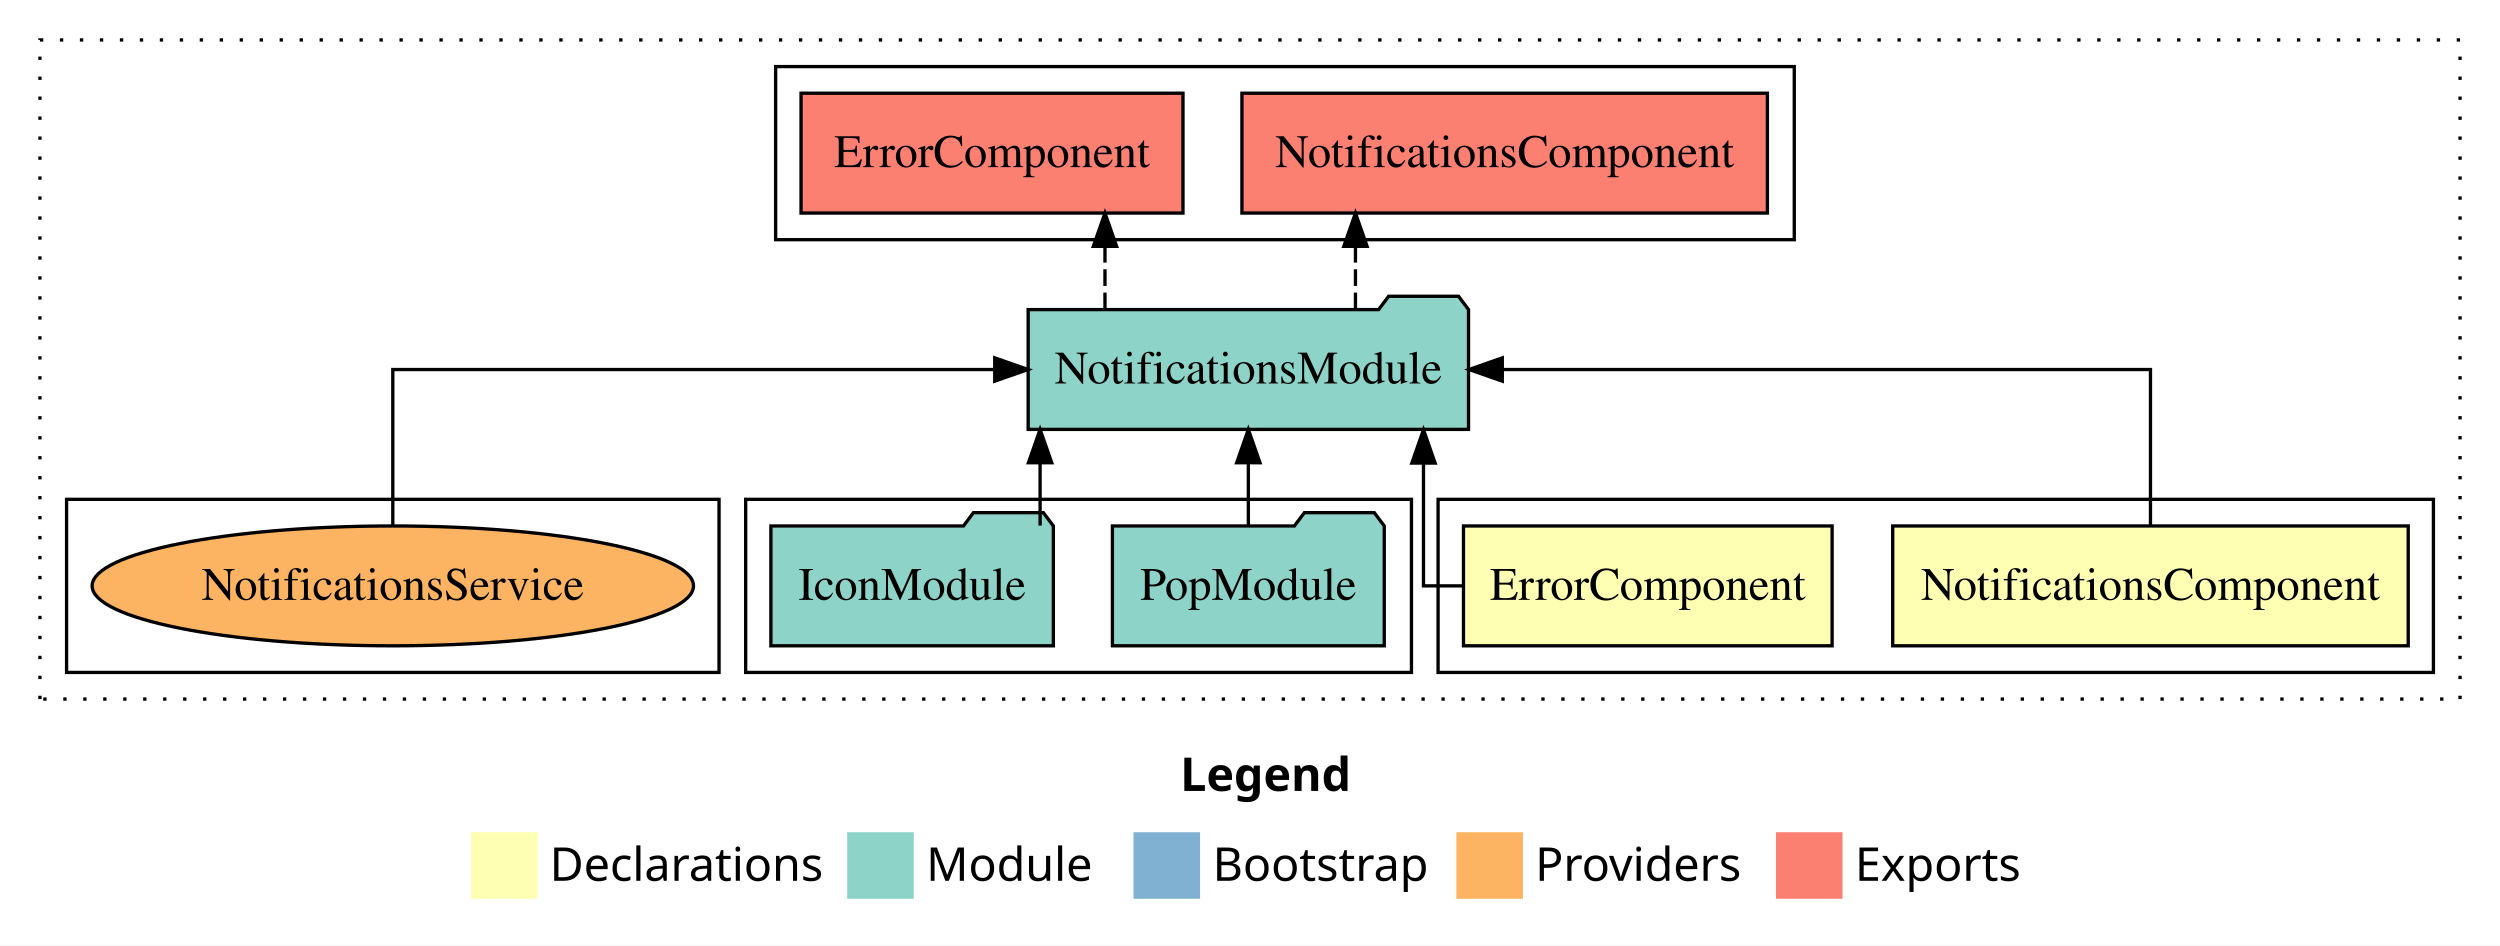
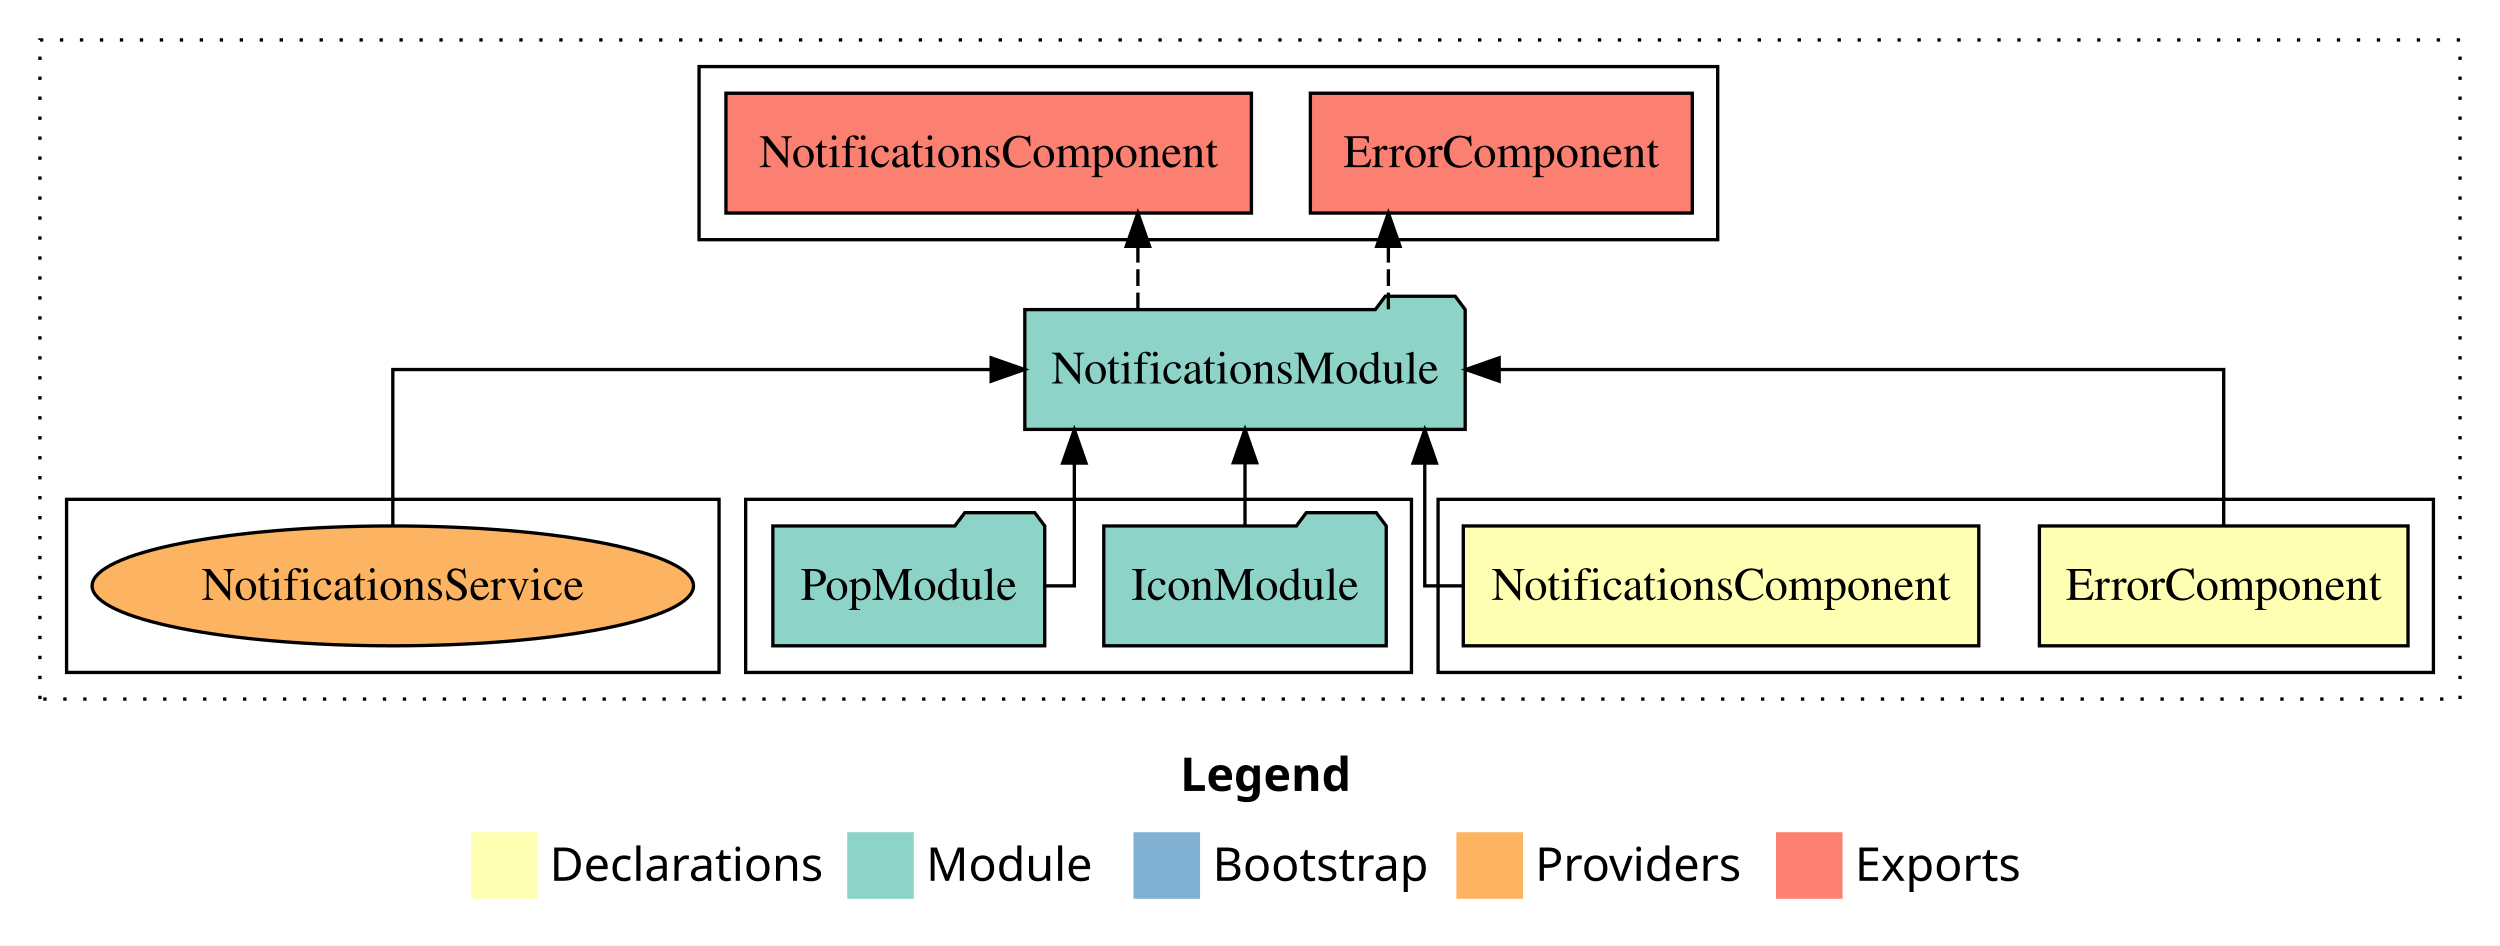
<svg xmlns="http://www.w3.org/2000/svg" width="751pt" height="284pt" viewBox="0.00 0.00 751.00 284.00">
  <g id="graph0" class="graph" transform="scale(1 1) rotate(0) translate(4 280)">
    <polygon fill="#ffffff" stroke="transparent" points="-4,4 -4,-280 747,-280 747,4 -4,4" />
    <text text-anchor="start" x="350.509" y="-42.4" font-family="sans-serif" font-weight="bold" font-size="14.00" fill="#000000">Legend</text>
    <polygon fill="#ffffb3" stroke="transparent" points="137.5,-10 137.5,-30 157.5,-30 157.5,-10 137.5,-10" />
    <text text-anchor="start" x="161.129" y="-15.4" font-family="sans-serif" font-size="14.00" fill="#000000">  Declarations</text>
    <polygon fill="#8dd3c7" stroke="transparent" points="250.5,-10 250.5,-30 270.5,-30 270.5,-10 250.5,-10" />
    <text text-anchor="start" x="274.225" y="-15.4" font-family="sans-serif" font-size="14.00" fill="#000000">  Module</text>
    <polygon fill="#80b1d3" stroke="transparent" points="336.5,-10 336.5,-30 356.5,-30 356.5,-10 336.5,-10" />
    <text text-anchor="start" x="360.281" y="-15.4" font-family="sans-serif" font-size="14.00" fill="#000000">  Bootstrap</text>
    <polygon fill="#fdb462" stroke="transparent" points="433.5,-10 433.5,-30 453.5,-30 453.5,-10 433.5,-10" />
    <text text-anchor="start" x="457.173" y="-15.4" font-family="sans-serif" font-size="14.00" fill="#000000">  Providers</text>
    <polygon fill="#fb8072" stroke="transparent" points="529.5,-10 529.5,-30 549.5,-30 549.5,-10 529.5,-10" />
    <text text-anchor="start" x="553.226" y="-15.4" font-family="sans-serif" font-size="14.00" fill="#000000">  Exports</text>
    <g id="clust1" class="cluster">
      <polygon fill="none" stroke="#000000" stroke-dasharray="1,5" points="8,-70 8,-268 735,-268 735,-70 8,-70" />
    </g>
    <g id="clust2" class="cluster">
      <polygon fill="none" stroke="#000000" points="428,-78 428,-130 727,-130 727,-78 428,-78" />
    </g>
    <g id="clust5" class="cluster">
      <polygon fill="none" stroke="#000000" points="220,-78 220,-130 420,-130 420,-78 220,-78" />
    </g>
    <g id="clust6" class="cluster">
-       <polygon fill="none" stroke="#000000" points="229,-208 229,-260 535,-260 535,-208 229,-208" />
+       <polygon fill="none" stroke="#000000" points="206,-208 206,-260 512,-260 512,-208 206,-208" />
    </g>
    <g id="clust8" class="cluster">
      <polygon fill="none" stroke="#000000" points="16,-78 16,-130 212,-130 212,-78 16,-78" />
    </g>
    <g id="node1" class="node">
-       <polygon fill="#ffffb3" stroke="#000000" points="719.427,-122 564.573,-122 564.573,-86 719.427,-86 719.427,-122" />
-       <text text-anchor="middle" x="642" y="-99.8" font-family="Times,serif" font-size="14.00" fill="#000000">NotificationsComponent</text>
+       <polygon fill="#ffffb3" stroke="#000000" points="719.367,-122 608.633,-122 608.633,-86 719.367,-86 719.367,-122" />
+       <text text-anchor="middle" x="664" y="-99.8" font-family="Times,serif" font-size="14.00" fill="#000000">ErrorComponent</text>
    </g>
    <g id="node3" class="node">
-       <polygon fill="#8dd3c7" stroke="#000000" points="437.144,-187 434.144,-191 413.144,-191 410.144,-187 304.856,-187 304.856,-151 437.144,-151 437.144,-187" />
-       <text text-anchor="middle" x="371" y="-164.8" font-family="Times,serif" font-size="14.00" fill="#000000">NotificationsModule</text>
+       <polygon fill="#8dd3c7" stroke="#000000" points="436.144,-187 433.144,-191 412.144,-191 409.144,-187 303.856,-187 303.856,-151 436.144,-151 436.144,-187" />
+       <text text-anchor="middle" x="370" y="-164.8" font-family="Times,serif" font-size="14.00" fill="#000000">NotificationsModule</text>
    </g>
    <g id="edge1" class="edge">
-       <path fill="none" stroke="#000000" d="M642,-122.106C642,-141.339 642,-169 642,-169 642,-169 447.294,-169 447.294,-169" />
-       <polygon fill="#000000" stroke="#000000" points="447.294,-165.5 437.294,-169 447.294,-172.5 447.294,-165.5" />
+       <path fill="none" stroke="#000000" d="M664,-122.106C664,-141.339 664,-169 664,-169 664,-169 446.346,-169 446.346,-169" />
+       <polygon fill="#000000" stroke="#000000" points="446.346,-165.5 436.346,-169 446.346,-172.5 446.346,-165.5" />
    </g>
    <g id="node2" class="node">
-       <polygon fill="#ffffb3" stroke="#000000" points="546.367,-122 435.633,-122 435.633,-86 546.367,-86 546.367,-122" />
-       <text text-anchor="middle" x="491" y="-99.8" font-family="Times,serif" font-size="14.00" fill="#000000">ErrorComponent</text>
+       <polygon fill="#ffffb3" stroke="#000000" points="590.427,-122 435.573,-122 435.573,-86 590.427,-86 590.427,-122" />
+       <text text-anchor="middle" x="513" y="-99.8" font-family="Times,serif" font-size="14.00" fill="#000000">NotificationsComponent</text>
    </g>
    <g id="edge2" class="edge">
-       <path fill="none" stroke="#000000" d="M435.354,-104C428.371,-104 423.616,-104 423.616,-104 423.616,-104 423.616,-140.894 423.616,-140.894" />
-       <polygon fill="#000000" stroke="#000000" points="420.116,-140.894 423.616,-150.894 427.116,-140.894 420.116,-140.894" />
+       <path fill="none" stroke="#000000" d="M435.635,-104C428.568,-104 424,-104 424,-104 424,-104 424,-140.894 424,-140.894" />
+       <polygon fill="#000000" stroke="#000000" points="420.5,-140.894 424,-150.894 427.5,-140.894 420.5,-140.894" />
    </g>
    <g id="node6" class="node">
-       <polygon fill="#fb8072" stroke="#000000" points="526.926,-252 369.074,-252 369.074,-216 526.926,-216 526.926,-252" />
-       <text text-anchor="middle" x="448" y="-229.8" font-family="Times,serif" font-size="14.00" fill="#000000">NotificationsComponent </text>
+       <polygon fill="#fb8072" stroke="#000000" points="504.367,-252 389.633,-252 389.633,-216 504.367,-216 504.367,-252" />
+       <text text-anchor="middle" x="447" y="-229.8" font-family="Times,serif" font-size="14.00" fill="#000000">ErrorComponent </text>
    </g>
    <g id="edge5" class="edge">
-       <path fill="none" stroke="#000000" stroke-dasharray="5,2" d="M403.179,-187.106C403.179,-187.106 403.179,-205.991 403.179,-205.991" />
-       <polygon fill="#000000" stroke="#000000" points="399.679,-205.991 403.179,-215.991 406.679,-205.991 399.679,-205.991" />
+       <path fill="none" stroke="#000000" stroke-dasharray="5,2" d="M413.069,-187.106C413.069,-187.106 413.069,-205.991 413.069,-205.991" />
+       <polygon fill="#000000" stroke="#000000" points="409.569,-205.991 413.069,-215.991 416.569,-205.991 409.569,-205.991" />
    </g>
    <g id="node7" class="node">
-       <polygon fill="#fb8072" stroke="#000000" points="351.367,-252 236.633,-252 236.633,-216 351.367,-216 351.367,-252" />
-       <text text-anchor="middle" x="294" y="-229.8" font-family="Times,serif" font-size="14.00" fill="#000000">ErrorComponent </text>
+       <polygon fill="#fb8072" stroke="#000000" points="371.926,-252 214.074,-252 214.074,-216 371.926,-216 371.926,-252" />
+       <text text-anchor="middle" x="293" y="-229.8" font-family="Times,serif" font-size="14.00" fill="#000000">NotificationsComponent </text>
    </g>
    <g id="edge6" class="edge">
-       <path fill="none" stroke="#000000" stroke-dasharray="5,2" d="M327.931,-187.106C327.931,-187.106 327.931,-205.991 327.931,-205.991" />
-       <polygon fill="#000000" stroke="#000000" points="324.431,-205.991 327.931,-215.991 331.431,-205.991 324.431,-205.991" />
+       <path fill="none" stroke="#000000" stroke-dasharray="5,2" d="M337.821,-187.106C337.821,-187.106 337.821,-205.991 337.821,-205.991" />
+       <polygon fill="#000000" stroke="#000000" points="334.321,-205.991 337.821,-215.991 341.321,-205.991 334.321,-205.991" />
    </g>
    <g id="node4" class="node">
-       <polygon fill="#8dd3c7" stroke="#000000" points="411.833,-122 408.833,-126 387.833,-126 384.833,-122 330.167,-122 330.167,-86 411.833,-86 411.833,-122" />
-       <text text-anchor="middle" x="371" y="-99.8" font-family="Times,serif" font-size="14.00" fill="#000000">PopModule</text>
+       <polygon fill="#8dd3c7" stroke="#000000" points="412.426,-122 409.426,-126 388.426,-126 385.426,-122 327.574,-122 327.574,-86 412.426,-86 412.426,-122" />
+       <text text-anchor="middle" x="370" y="-99.8" font-family="Times,serif" font-size="14.00" fill="#000000">IconModule</text>
    </g>
    <g id="edge3" class="edge">
-       <path fill="none" stroke="#000000" d="M371,-122.106C371,-122.106 371,-140.991 371,-140.991" />
-       <polygon fill="#000000" stroke="#000000" points="367.5,-140.991 371,-150.991 374.5,-140.991 367.5,-140.991" />
+       <path fill="none" stroke="#000000" d="M370,-122.106C370,-122.106 370,-140.991 370,-140.991" />
+       <polygon fill="#000000" stroke="#000000" points="366.5,-140.991 370,-150.991 373.5,-140.991 366.5,-140.991" />
    </g>
    <g id="node5" class="node">
-       <polygon fill="#8dd3c7" stroke="#000000" points="312.426,-122 309.426,-126 288.426,-126 285.426,-122 227.574,-122 227.574,-86 312.426,-86 312.426,-122" />
-       <text text-anchor="middle" x="270" y="-99.8" font-family="Times,serif" font-size="14.00" fill="#000000">IconModule</text>
+       <polygon fill="#8dd3c7" stroke="#000000" points="309.833,-122 306.833,-126 285.833,-126 282.833,-122 228.167,-122 228.167,-86 309.833,-86 309.833,-122" />
+       <text text-anchor="middle" x="269" y="-99.8" font-family="Times,serif" font-size="14.00" fill="#000000">PopModule</text>
    </g>
    <g id="edge4" class="edge">
-       <path fill="none" stroke="#000000" d="M308.445,-122.106C308.445,-122.106 308.445,-140.991 308.445,-140.991" />
-       <polygon fill="#000000" stroke="#000000" points="304.945,-140.991 308.445,-150.991 311.945,-140.991 304.945,-140.991" />
+       <path fill="none" stroke="#000000" d="M310.065,-104C315.218,-104 318.727,-104 318.727,-104 318.727,-104 318.727,-140.894 318.727,-140.894" />
+       <polygon fill="#000000" stroke="#000000" points="315.227,-140.894 318.727,-150.894 322.227,-140.894 315.227,-140.894" />
    </g>
    <g id="node8" class="node">
      <ellipse fill="#fdb462" stroke="#000000" cx="114" cy="-104" rx="90.322" ry="18" />
      <text text-anchor="middle" x="114" y="-99.8" font-family="Times,serif" font-size="14.00" fill="#000000">NotificationsService</text>
    </g>
    <g id="edge7" class="edge">
-       <path fill="none" stroke="#000000" d="M114,-122.106C114,-141.339 114,-169 114,-169 114,-169 294.816,-169 294.816,-169" />
-       <polygon fill="#000000" stroke="#000000" points="294.816,-172.5 304.816,-169 294.816,-165.5 294.816,-172.5" />
+       <path fill="none" stroke="#000000" d="M114,-122.106C114,-141.339 114,-169 114,-169 114,-169 293.741,-169 293.741,-169" />
+       <polygon fill="#000000" stroke="#000000" points="293.741,-172.5 303.741,-169 293.741,-165.5 293.741,-172.5" />
    </g>
  </g>
</svg>
